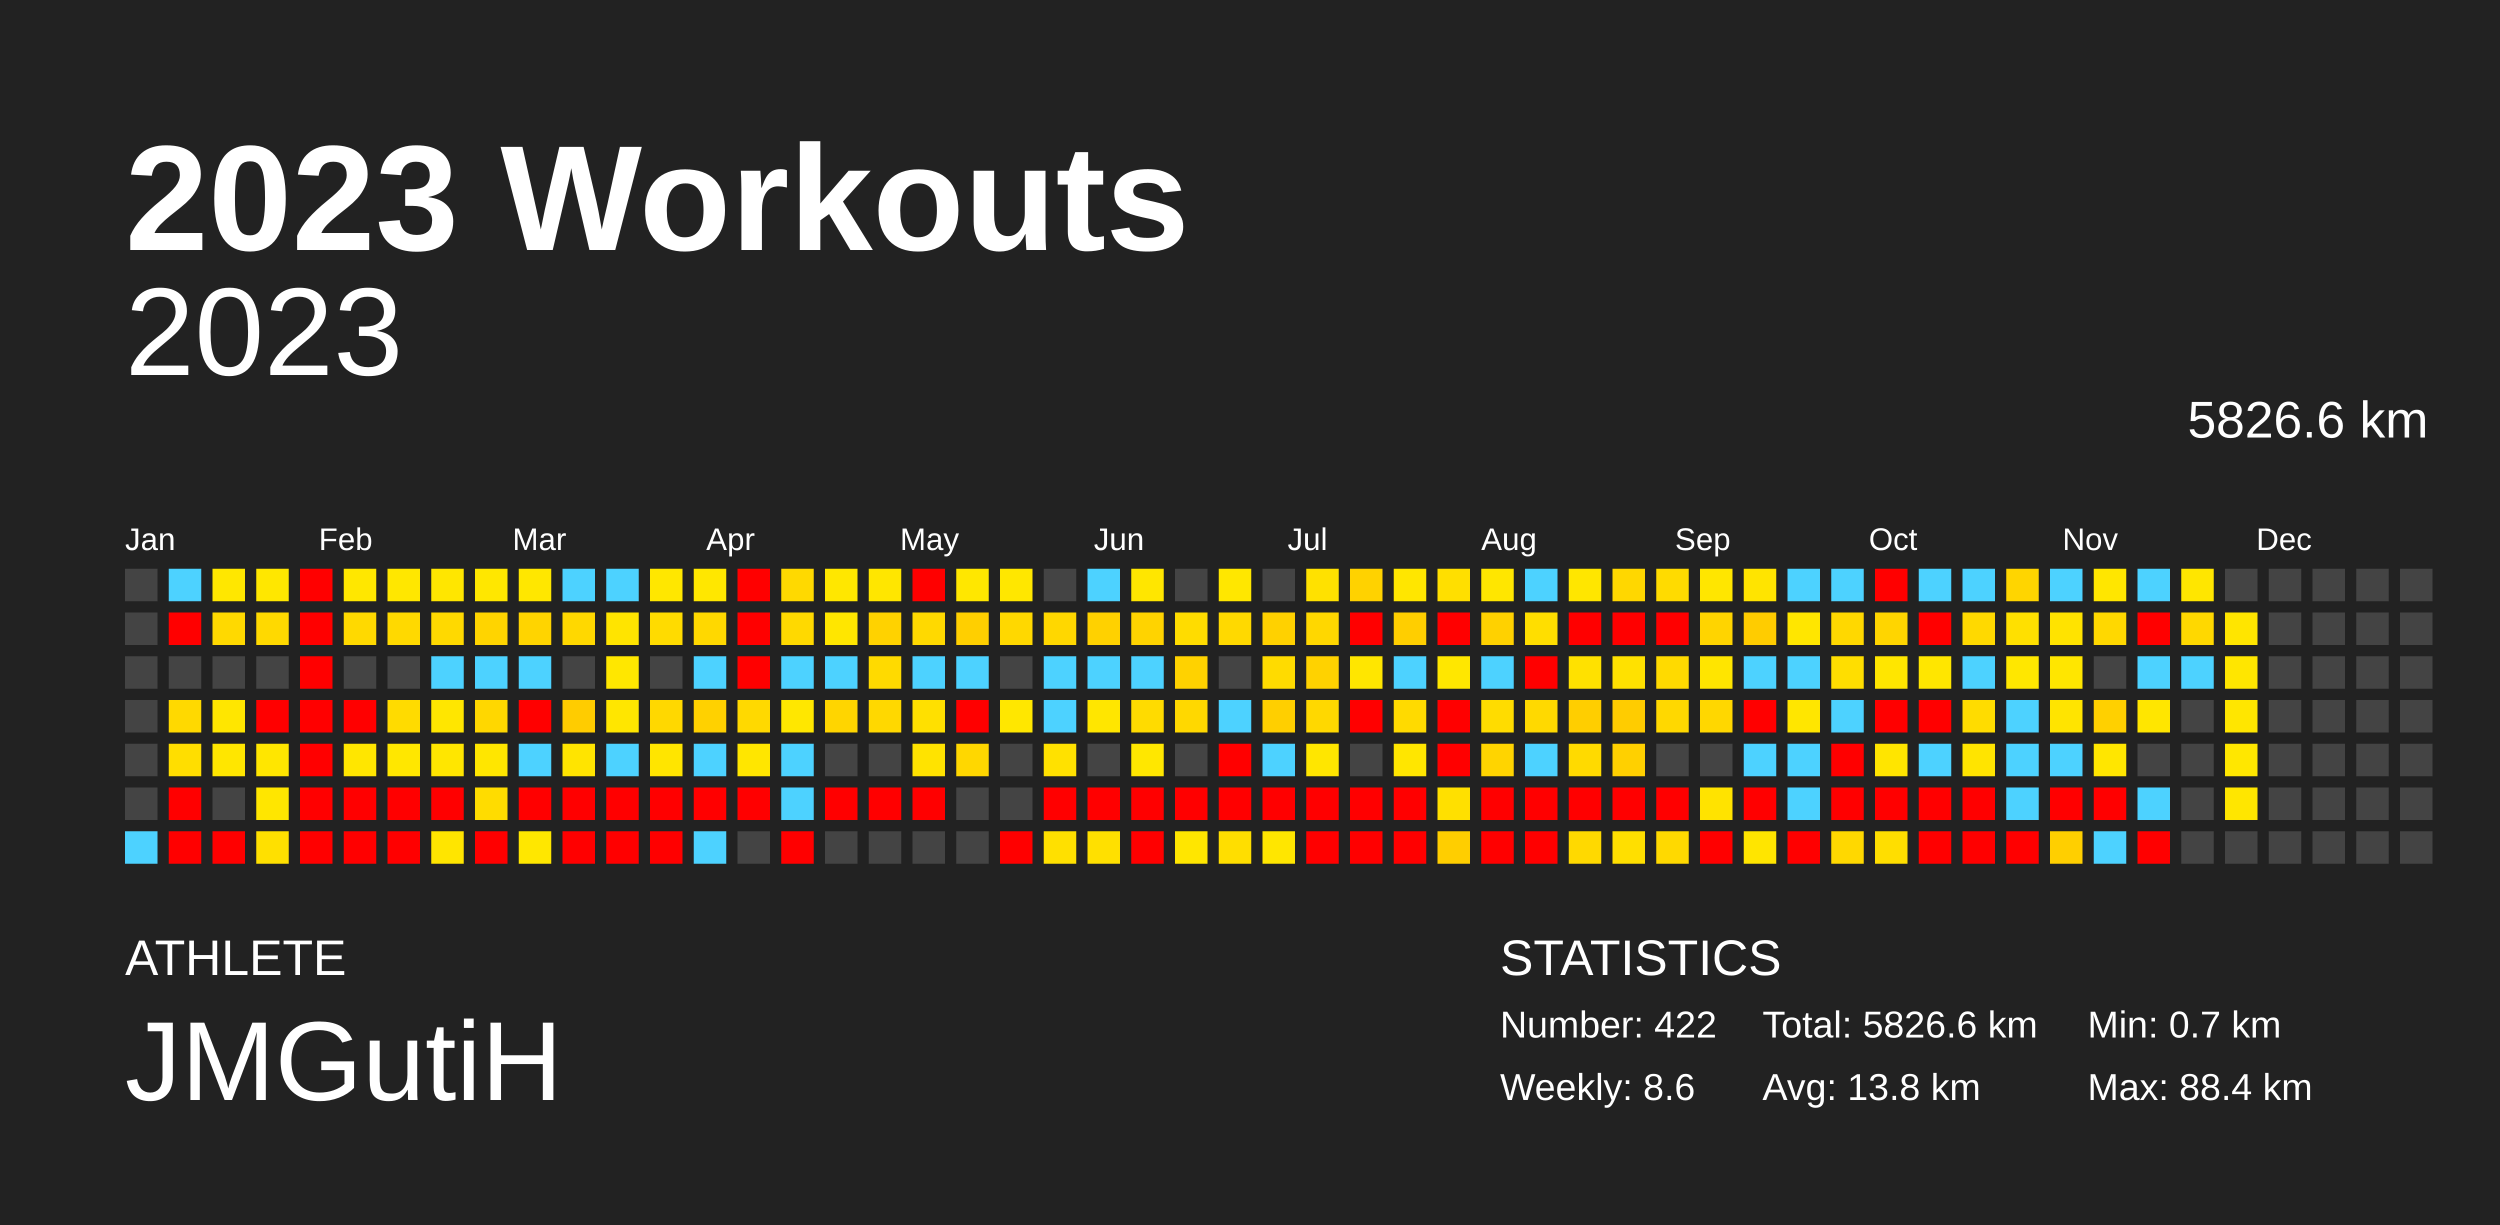
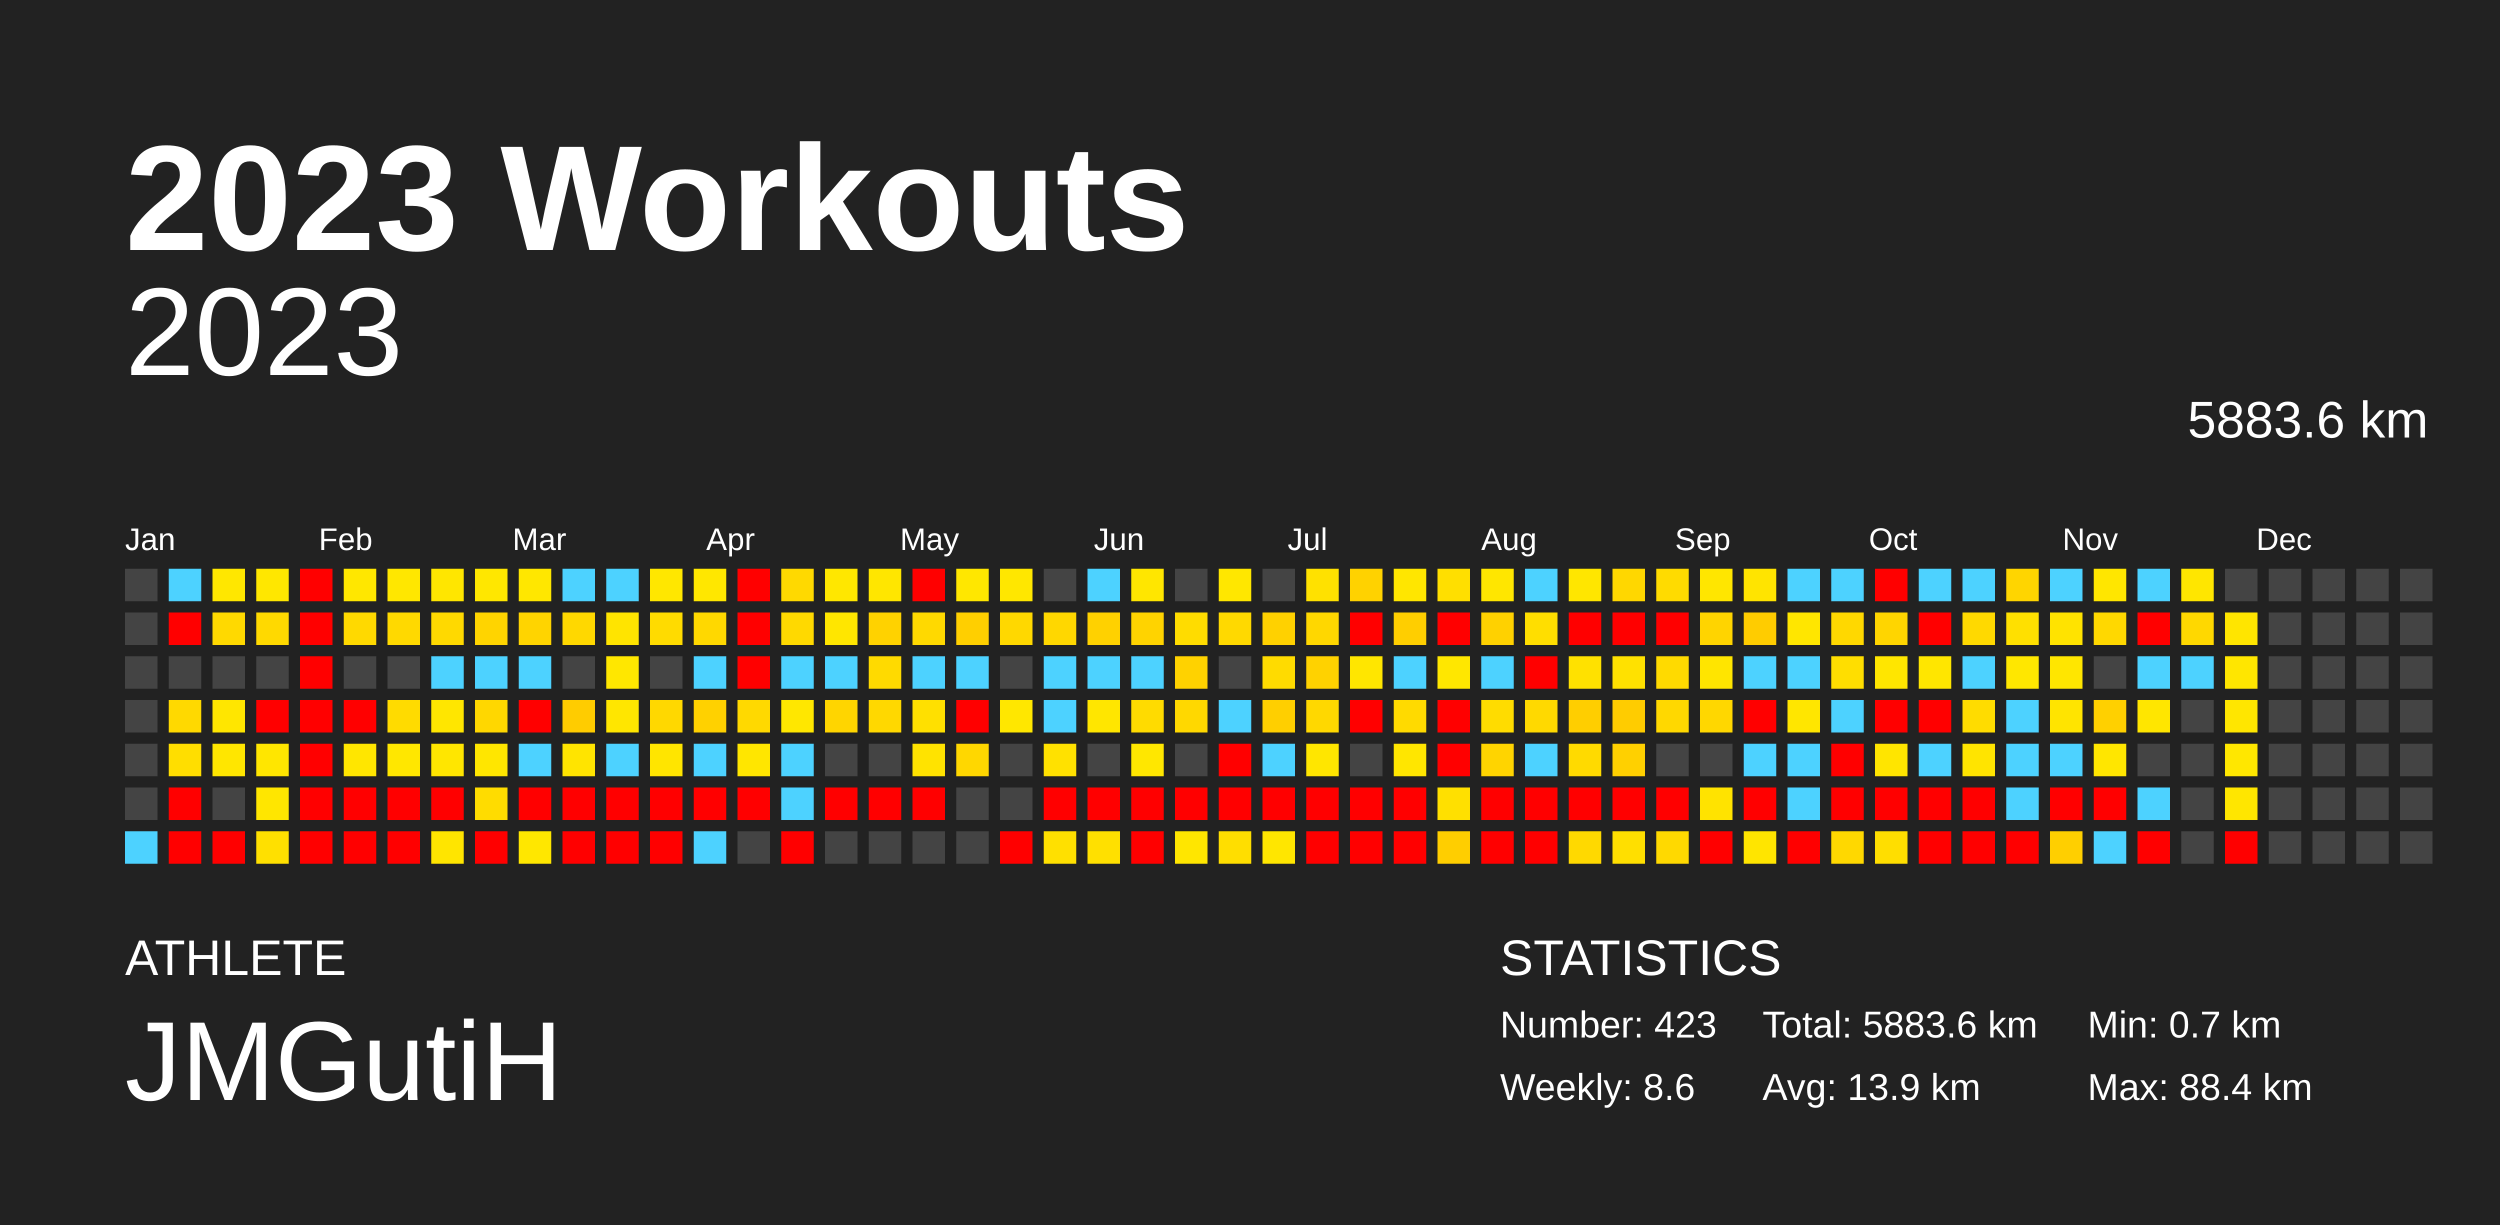
<svg xmlns="http://www.w3.org/2000/svg" baseProfile="full" height="98mm" version="1.1" viewBox="0,0,200,98" width="200mm">
  <defs />
  <rect fill="#222222" height="98" width="200" x="0" y="0" />
  <text fill="#FFFFFF" style="font-size:12px; font-family:Arial; font-weight:bold;" x="10" y="20">2023 Workouts</text>
  <text fill="#FFFFFF" style="font-size:4px; font-family:Arial" x="10" y="78">ATHLETE</text>
  <text fill="#FFFFFF" style="font-size:9px; font-family:Arial" x="10" y="88">JMGutiH</text>
  <text fill="#FFFFFF" style="font-size:4px; font-family:Arial" x="120" y="78">STATISTICS</text>
-   <text fill="#FFFFFF" style="font-size:3px; font-family:Arial" x="120" y="83">Number: 422</text>
+   <text fill="#FFFFFF" style="font-size:3px; font-family:Arial" x="120" y="83">Number: 423</text>
  <text fill="#FFFFFF" style="font-size:3px; font-family:Arial" x="120" y="88">Weekly: 8.6</text>
-   <text fill="#FFFFFF" style="font-size:3px; font-family:Arial" x="141" y="83">Total: 5826.6 km</text>
-   <text fill="#FFFFFF" style="font-size:3px; font-family:Arial" x="141" y="88">Avg: 13.8 km</text>
+   <text fill="#FFFFFF" style="font-size:3px; font-family:Arial" x="141" y="83">Total: 5883.6 km</text>
+   <text fill="#FFFFFF" style="font-size:3px; font-family:Arial" x="141" y="88">Avg: 13.9 km</text>
  <text fill="#FFFFFF" style="font-size:3px; font-family:Arial" x="167" y="83">Min: 0.7 km</text>
  <text fill="#FFFFFF" style="font-size:3px; font-family:Arial" x="167" y="88">Max: 88.4 km</text>
  <text alignment-baseline="hanging" fill="#FFFFFF" style="font-size:10.0px; font-family:Arial;" x="10" y="30">2023</text>
-   <text alignment-baseline="hanging" fill="#FFFFFF" style="font-size:4.125px; font-family:Arial;" x="175" y="35">5826.6 km</text>
+   <text alignment-baseline="hanging" fill="#FFFFFF" style="font-size:4.125px; font-family:Arial;" x="175" y="35">5883.6 km</text>
  <text fill="#FFFFFF" style="font-size:2.5px; font-family:Arial" x="10.0" y="44">Jan</text>
  <text fill="#FFFFFF" style="font-size:2.5px; font-family:Arial" x="25.5" y="44">Feb</text>
  <text fill="#FFFFFF" style="font-size:2.5px; font-family:Arial" x="41.0" y="44">Mar</text>
  <text fill="#FFFFFF" style="font-size:2.5px; font-family:Arial" x="56.5" y="44">Apr</text>
  <text fill="#FFFFFF" style="font-size:2.5px; font-family:Arial" x="72.0" y="44">May</text>
  <text fill="#FFFFFF" style="font-size:2.5px; font-family:Arial" x="87.5" y="44">Jun</text>
  <text fill="#FFFFFF" style="font-size:2.5px; font-family:Arial" x="103.0" y="44">Jul</text>
  <text fill="#FFFFFF" style="font-size:2.5px; font-family:Arial" x="118.5" y="44">Aug</text>
  <text fill="#FFFFFF" style="font-size:2.5px; font-family:Arial" x="134.0" y="44">Sep</text>
  <text fill="#FFFFFF" style="font-size:2.5px; font-family:Arial" x="149.5" y="44">Oct</text>
  <text fill="#FFFFFF" style="font-size:2.5px; font-family:Arial" x="165.0" y="44">Nov</text>
  <text fill="#FFFFFF" style="font-size:2.5px; font-family:Arial" x="180.5" y="44">Dec</text>
  <rect fill="#444444" height="2.6" width="2.6" x="10.0" y="45.5" />
  <rect fill="#444444" height="2.6" width="2.6" x="10.0" y="49.0" />
  <rect fill="#444444" height="2.6" width="2.6" x="10.0" y="52.5" />
  <rect fill="#444444" height="2.6" width="2.6" x="10.0" y="56.0" />
  <rect fill="#444444" height="2.6" width="2.6" x="10.0" y="59.5" />
  <rect fill="#444444" height="2.6" width="2.6" x="10.0" y="63.0" />
  <rect fill="#4dd2ff" height="2.6" width="2.6" x="10.0" y="66.5" />
  <rect fill="#4dd2ff" height="2.6" width="2.6" x="13.5" y="45.5" />
  <rect fill="red" height="2.6" width="2.6" x="13.5" y="49.0" />
  <rect fill="#444444" height="2.6" width="2.6" x="13.5" y="52.5" />
  <rect fill="#ffd900" height="2.6" width="2.6" x="13.5" y="56.0" />
  <rect fill="#ffde00" height="2.6" width="2.6" x="13.5" y="59.5" />
  <rect fill="red" height="2.6" width="2.6" x="13.5" y="63.0" />
  <rect fill="red" height="2.6" width="2.6" x="13.5" y="66.5" />
  <rect fill="#ffe700" height="2.6" width="2.6" x="17.0" y="45.5" />
  <rect fill="#ffd900" height="2.6" width="2.6" x="17.0" y="49.0" />
  <rect fill="#444444" height="2.6" width="2.6" x="17.0" y="52.5" />
  <rect fill="#ffe600" height="2.6" width="2.6" x="17.0" y="56.0" />
  <rect fill="#ffe600" height="2.6" width="2.6" x="17.0" y="59.5" />
  <rect fill="#444444" height="2.6" width="2.6" x="17.0" y="63.0" />
  <rect fill="red" height="2.6" width="2.6" x="17.0" y="66.5" />
  <rect fill="#ffe700" height="2.6" width="2.6" x="20.5" y="45.5" />
  <rect fill="#ffd900" height="2.6" width="2.6" x="20.5" y="49.0" />
  <rect fill="#444444" height="2.6" width="2.6" x="20.5" y="52.5" />
  <rect fill="red" height="2.6" width="2.6" x="20.5" y="56.0" />
  <rect fill="#ffe600" height="2.6" width="2.6" x="20.5" y="59.5" />
  <rect fill="#ffe600" height="2.6" width="2.6" x="20.5" y="63.0" />
  <rect fill="#ffe000" height="2.6" width="2.6" x="20.5" y="66.5" />
  <rect fill="red" height="2.6" width="2.6" x="24.0" y="45.5" />
  <rect fill="red" height="2.6" width="2.6" x="24.0" y="49.0" />
  <rect fill="red" height="2.6" width="2.6" x="24.0" y="52.5" />
  <rect fill="red" height="2.6" width="2.6" x="24.0" y="56.0" />
  <rect fill="red" height="2.6" width="2.6" x="24.0" y="59.5" />
  <rect fill="red" height="2.6" width="2.6" x="24.0" y="63.0" />
  <rect fill="red" height="2.6" width="2.6" x="24.0" y="66.5" />
  <rect fill="#ffe700" height="2.6" width="2.6" x="27.5" y="45.5" />
  <rect fill="#ffd900" height="2.6" width="2.6" x="27.5" y="49.0" />
  <rect fill="#444444" height="2.6" width="2.6" x="27.5" y="52.5" />
  <rect fill="red" height="2.6" width="2.6" x="27.5" y="56.0" />
  <rect fill="#ffe600" height="2.6" width="2.6" x="27.5" y="59.5" />
  <rect fill="red" height="2.6" width="2.6" x="27.5" y="63.0" />
  <rect fill="red" height="2.6" width="2.6" x="27.5" y="66.5" />
  <rect fill="#ffe700" height="2.6" width="2.6" x="31.0" y="45.5" />
  <rect fill="#ffd900" height="2.6" width="2.6" x="31.0" y="49.0" />
  <rect fill="#444444" height="2.6" width="2.6" x="31.0" y="52.5" />
  <rect fill="#ffdb00" height="2.6" width="2.6" x="31.0" y="56.0" />
  <rect fill="#ffe700" height="2.6" width="2.6" x="31.0" y="59.5" />
  <rect fill="red" height="2.6" width="2.6" x="31.0" y="63.0" />
  <rect fill="red" height="2.6" width="2.6" x="31.0" y="66.5" />
  <rect fill="#ffe600" height="2.6" width="2.6" x="34.5" y="45.5" />
  <rect fill="#ffd900" height="2.6" width="2.6" x="34.5" y="49.0" />
  <rect fill="#4dd2ff" height="2.6" width="2.6" x="34.5" y="52.5" />
  <rect fill="#ffe600" height="2.6" width="2.6" x="34.5" y="56.0" />
  <rect fill="#ffe600" height="2.6" width="2.6" x="34.5" y="59.5" />
  <rect fill="red" height="2.6" width="2.6" x="34.5" y="63.0" />
  <rect fill="#ffe500" height="2.6" width="2.6" x="34.5" y="66.5" />
  <rect fill="#ffe700" height="2.6" width="2.6" x="38.0" y="45.5" />
  <rect fill="#ffd400" height="2.6" width="2.6" x="38.0" y="49.0" />
  <rect fill="#4dd2ff" height="2.6" width="2.6" x="38.0" y="52.5" />
  <rect fill="#ffd700" height="2.6" width="2.6" x="38.0" y="56.0" />
  <rect fill="#ffe600" height="2.6" width="2.6" x="38.0" y="59.5" />
  <rect fill="#ffdc00" height="2.6" width="2.6" x="38.0" y="63.0" />
  <rect fill="red" height="2.6" width="2.6" x="38.0" y="66.5" />
  <rect fill="#ffe700" height="2.6" width="2.6" x="41.5" y="45.5" />
  <rect fill="#ffd400" height="2.6" width="2.6" x="41.5" y="49.0" />
  <rect fill="#4dd2ff" height="2.6" width="2.6" x="41.5" y="52.5" />
  <rect fill="red" height="2.6" width="2.6" x="41.5" y="56.0" />
  <rect fill="#4dd2ff" height="2.6" width="2.6" x="41.5" y="59.5" />
  <rect fill="red" height="2.6" width="2.6" x="41.5" y="63.0" />
  <rect fill="#ffe700" height="2.6" width="2.6" x="41.5" y="66.5" />
  <rect fill="#4dd2ff" height="2.6" width="2.6" x="45.0" y="45.5" />
  <rect fill="#ffd800" height="2.6" width="2.6" x="45.0" y="49.0" />
  <rect fill="#444444" height="2.6" width="2.6" x="45.0" y="52.5" />
  <rect fill="#ffcc00" height="2.6" width="2.6" x="45.0" y="56.0" />
  <rect fill="#ffe400" height="2.6" width="2.6" x="45.0" y="59.5" />
  <rect fill="red" height="2.6" width="2.6" x="45.0" y="63.0" />
  <rect fill="red" height="2.6" width="2.6" x="45.0" y="66.5" />
  <rect fill="#4dd2ff" height="2.6" width="2.6" x="48.5" y="45.5" />
  <rect fill="#ffe400" height="2.6" width="2.6" x="48.5" y="49.0" />
  <rect fill="#ffe700" height="2.6" width="2.6" x="48.5" y="52.5" />
  <rect fill="#ffe600" height="2.6" width="2.6" x="48.5" y="56.0" />
  <rect fill="#4dd2ff" height="2.6" width="2.6" x="48.5" y="59.5" />
  <rect fill="red" height="2.6" width="2.6" x="48.5" y="63.0" />
  <rect fill="red" height="2.6" width="2.6" x="48.5" y="66.5" />
  <rect fill="#ffe700" height="2.6" width="2.6" x="52.0" y="45.5" />
  <rect fill="#ffdb00" height="2.6" width="2.6" x="52.0" y="49.0" />
  <rect fill="#444444" height="2.6" width="2.6" x="52.0" y="52.5" />
  <rect fill="#ffd800" height="2.6" width="2.6" x="52.0" y="56.0" />
  <rect fill="#ffe500" height="2.6" width="2.6" x="52.0" y="59.5" />
  <rect fill="red" height="2.6" width="2.6" x="52.0" y="63.0" />
  <rect fill="red" height="2.6" width="2.6" x="52.0" y="66.5" />
  <rect fill="#ffe700" height="2.6" width="2.6" x="55.5" y="45.5" />
  <rect fill="#ffd800" height="2.6" width="2.6" x="55.5" y="49.0" />
  <rect fill="#4dd2ff" height="2.6" width="2.6" x="55.5" y="52.5" />
  <rect fill="#ffd100" height="2.6" width="2.6" x="55.5" y="56.0" />
  <rect fill="#4dd2ff" height="2.6" width="2.6" x="55.5" y="59.5" />
  <rect fill="red" height="2.6" width="2.6" x="55.5" y="63.0" />
  <rect fill="#4dd2ff" height="2.6" width="2.6" x="55.5" y="66.5" />
  <rect fill="red" height="2.6" width="2.6" x="59.0" y="45.5" />
  <rect fill="red" height="2.6" width="2.6" x="59.0" y="49.0" />
  <rect fill="red" height="2.6" width="2.6" x="59.0" y="52.5" />
  <rect fill="#ffd900" height="2.6" width="2.6" x="59.0" y="56.0" />
  <rect fill="#ffe600" height="2.6" width="2.6" x="59.0" y="59.5" />
  <rect fill="red" height="2.6" width="2.6" x="59.0" y="63.0" />
  <rect fill="#444444" height="2.6" width="2.6" x="59.0" y="66.5" />
  <rect fill="#ffd900" height="2.6" width="2.6" x="62.5" y="45.5" />
  <rect fill="#ffd900" height="2.6" width="2.6" x="62.5" y="49.0" />
  <rect fill="#4dd2ff" height="2.6" width="2.6" x="62.5" y="52.5" />
  <rect fill="#ffe700" height="2.6" width="2.6" x="62.5" y="56.0" />
  <rect fill="#4dd2ff" height="2.6" width="2.6" x="62.5" y="59.5" />
  <rect fill="#4dd2ff" height="2.6" width="2.6" x="62.5" y="63.0" />
  <rect fill="red" height="2.6" width="2.6" x="62.5" y="66.5" />
  <rect fill="#ffe700" height="2.6" width="2.6" x="66.0" y="45.5" />
  <rect fill="#ffe600" height="2.6" width="2.6" x="66.0" y="49.0" />
  <rect fill="#4dd2ff" height="2.6" width="2.6" x="66.0" y="52.5" />
  <rect fill="#ffd500" height="2.6" width="2.6" x="66.0" y="56.0" />
  <rect fill="#444444" height="2.6" width="2.6" x="66.0" y="59.5" />
  <rect fill="red" height="2.6" width="2.6" x="66.0" y="63.0" />
  <rect fill="#444444" height="2.6" width="2.6" x="66.0" y="66.5" />
  <rect fill="#ffe600" height="2.6" width="2.6" x="69.5" y="45.5" />
  <rect fill="#ffd200" height="2.6" width="2.6" x="69.5" y="49.0" />
  <rect fill="#ffda00" height="2.6" width="2.6" x="69.5" y="52.5" />
  <rect fill="#ffd800" height="2.6" width="2.6" x="69.5" y="56.0" />
  <rect fill="#444444" height="2.6" width="2.6" x="69.5" y="59.5" />
  <rect fill="red" height="2.6" width="2.6" x="69.5" y="63.0" />
  <rect fill="#444444" height="2.6" width="2.6" x="69.5" y="66.5" />
  <rect fill="red" height="2.6" width="2.6" x="73.0" y="45.5" />
  <rect fill="#ffd900" height="2.6" width="2.6" x="73.0" y="49.0" />
  <rect fill="#4dd2ff" height="2.6" width="2.6" x="73.0" y="52.5" />
  <rect fill="#ffe000" height="2.6" width="2.6" x="73.0" y="56.0" />
  <rect fill="#ffe300" height="2.6" width="2.6" x="73.0" y="59.5" />
  <rect fill="red" height="2.6" width="2.6" x="73.0" y="63.0" />
  <rect fill="#444444" height="2.6" width="2.6" x="73.0" y="66.5" />
  <rect fill="#ffe700" height="2.6" width="2.6" x="76.5" y="45.5" />
  <rect fill="#ffcf00" height="2.6" width="2.6" x="76.5" y="49.0" />
  <rect fill="#4dd2ff" height="2.6" width="2.6" x="76.5" y="52.5" />
  <rect fill="red" height="2.6" width="2.6" x="76.5" y="56.0" />
  <rect fill="#ffd700" height="2.6" width="2.6" x="76.5" y="59.5" />
  <rect fill="#444444" height="2.6" width="2.6" x="76.5" y="63.0" />
  <rect fill="#444444" height="2.6" width="2.6" x="76.5" y="66.5" />
  <rect fill="#ffe700" height="2.6" width="2.6" x="80.0" y="45.5" />
  <rect fill="#ffd800" height="2.6" width="2.6" x="80.0" y="49.0" />
  <rect fill="#444444" height="2.6" width="2.6" x="80.0" y="52.5" />
  <rect fill="#ffe700" height="2.6" width="2.6" x="80.0" y="56.0" />
  <rect fill="#444444" height="2.6" width="2.6" x="80.0" y="59.5" />
  <rect fill="#444444" height="2.6" width="2.6" x="80.0" y="63.0" />
  <rect fill="red" height="2.6" width="2.6" x="80.0" y="66.5" />
  <rect fill="#444444" height="2.6" width="2.6" x="83.5" y="45.5" />
  <rect fill="#ffd700" height="2.6" width="2.6" x="83.5" y="49.0" />
  <rect fill="#4dd2ff" height="2.6" width="2.6" x="83.5" y="52.5" />
  <rect fill="#4dd2ff" height="2.6" width="2.6" x="83.5" y="56.0" />
  <rect fill="#ffe100" height="2.6" width="2.6" x="83.5" y="59.5" />
  <rect fill="red" height="2.6" width="2.6" x="83.5" y="63.0" />
  <rect fill="#ffe000" height="2.6" width="2.6" x="83.5" y="66.5" />
  <rect fill="#4dd2ff" height="2.6" width="2.6" x="87.0" y="45.5" />
  <rect fill="#ffd100" height="2.6" width="2.6" x="87.0" y="49.0" />
  <rect fill="#4dd2ff" height="2.6" width="2.6" x="87.0" y="52.5" />
  <rect fill="#ffe600" height="2.6" width="2.6" x="87.0" y="56.0" />
  <rect fill="#444444" height="2.6" width="2.6" x="87.0" y="59.5" />
  <rect fill="red" height="2.6" width="2.6" x="87.0" y="63.0" />
  <rect fill="#ffe000" height="2.6" width="2.6" x="87.0" y="66.5" />
  <rect fill="#ffe600" height="2.6" width="2.6" x="90.5" y="45.5" />
  <rect fill="#ffd300" height="2.6" width="2.6" x="90.5" y="49.0" />
  <rect fill="#4dd2ff" height="2.6" width="2.6" x="90.5" y="52.5" />
  <rect fill="#ffdb00" height="2.6" width="2.6" x="90.5" y="56.0" />
  <rect fill="#ffe700" height="2.6" width="2.6" x="90.5" y="59.5" />
  <rect fill="red" height="2.6" width="2.6" x="90.5" y="63.0" />
  <rect fill="red" height="2.6" width="2.6" x="90.5" y="66.5" />
  <rect fill="#444444" height="2.6" width="2.6" x="94.0" y="45.5" />
  <rect fill="#ffdc00" height="2.6" width="2.6" x="94.0" y="49.0" />
  <rect fill="#ffd200" height="2.6" width="2.6" x="94.0" y="52.5" />
  <rect fill="#ffd800" height="2.6" width="2.6" x="94.0" y="56.0" />
  <rect fill="#444444" height="2.6" width="2.6" x="94.0" y="59.5" />
  <rect fill="red" height="2.6" width="2.6" x="94.0" y="63.0" />
  <rect fill="#ffe600" height="2.6" width="2.6" x="94.0" y="66.5" />
  <rect fill="#ffe700" height="2.6" width="2.6" x="97.5" y="45.5" />
  <rect fill="#ffd900" height="2.6" width="2.6" x="97.5" y="49.0" />
  <rect fill="#444444" height="2.6" width="2.6" x="97.5" y="52.5" />
  <rect fill="#4dd2ff" height="2.6" width="2.6" x="97.5" y="56.0" />
  <rect fill="red" height="2.6" width="2.6" x="97.5" y="59.5" />
  <rect fill="red" height="2.6" width="2.6" x="97.5" y="63.0" />
  <rect fill="#ffde00" height="2.6" width="2.6" x="97.5" y="66.5" />
  <rect fill="#444444" height="2.6" width="2.6" x="101.0" y="45.5" />
  <rect fill="#ffd100" height="2.6" width="2.6" x="101.0" y="49.0" />
  <rect fill="#ffdb00" height="2.6" width="2.6" x="101.0" y="52.5" />
  <rect fill="#ffcf00" height="2.6" width="2.6" x="101.0" y="56.0" />
  <rect fill="#4dd2ff" height="2.6" width="2.6" x="101.0" y="59.5" />
  <rect fill="red" height="2.6" width="2.6" x="101.0" y="63.0" />
  <rect fill="#ffe600" height="2.6" width="2.6" x="101.0" y="66.5" />
  <rect fill="#ffe100" height="2.6" width="2.6" x="104.5" y="45.5" />
  <rect fill="#ffd700" height="2.6" width="2.6" x="104.5" y="49.0" />
  <rect fill="#ffd200" height="2.6" width="2.6" x="104.5" y="52.5" />
  <rect fill="#ffd800" height="2.6" width="2.6" x="104.5" y="56.0" />
  <rect fill="#ffe600" height="2.6" width="2.6" x="104.5" y="59.5" />
  <rect fill="red" height="2.6" width="2.6" x="104.5" y="63.0" />
  <rect fill="red" height="2.6" width="2.6" x="104.5" y="66.5" />
  <rect fill="#ffd200" height="2.6" width="2.6" x="108.0" y="45.5" />
  <rect fill="red" height="2.6" width="2.6" x="108.0" y="49.0" />
  <rect fill="#ffe600" height="2.6" width="2.6" x="108.0" y="52.5" />
  <rect fill="red" height="2.6" width="2.6" x="108.0" y="56.0" />
  <rect fill="#444444" height="2.6" width="2.6" x="108.0" y="59.5" />
  <rect fill="red" height="2.6" width="2.6" x="108.0" y="63.0" />
  <rect fill="red" height="2.6" width="2.6" x="108.0" y="66.5" />
  <rect fill="#ffe600" height="2.6" width="2.6" x="111.5" y="45.5" />
  <rect fill="#ffce00" height="2.6" width="2.6" x="111.5" y="49.0" />
  <rect fill="#4dd2ff" height="2.6" width="2.6" x="111.5" y="52.5" />
  <rect fill="#ffda00" height="2.6" width="2.6" x="111.5" y="56.0" />
  <rect fill="#ffe600" height="2.6" width="2.6" x="111.5" y="59.5" />
  <rect fill="red" height="2.6" width="2.6" x="111.5" y="63.0" />
  <rect fill="red" height="2.6" width="2.6" x="111.5" y="66.5" />
  <rect fill="#ffdf00" height="2.6" width="2.6" x="115.0" y="45.5" />
  <rect fill="red" height="2.6" width="2.6" x="115.0" y="49.0" />
  <rect fill="#ffe700" height="2.6" width="2.6" x="115.0" y="52.5" />
  <rect fill="red" height="2.6" width="2.6" x="115.0" y="56.0" />
  <rect fill="red" height="2.6" width="2.6" x="115.0" y="59.5" />
  <rect fill="#ffe000" height="2.6" width="2.6" x="115.0" y="63.0" />
  <rect fill="#ffce00" height="2.6" width="2.6" x="115.0" y="66.5" />
  <rect fill="#ffe600" height="2.6" width="2.6" x="118.5" y="45.5" />
  <rect fill="#ffd100" height="2.6" width="2.6" x="118.5" y="49.0" />
  <rect fill="#4dd2ff" height="2.6" width="2.6" x="118.5" y="52.5" />
  <rect fill="#ffdc00" height="2.6" width="2.6" x="118.5" y="56.0" />
  <rect fill="#ffd400" height="2.6" width="2.6" x="118.5" y="59.5" />
  <rect fill="red" height="2.6" width="2.6" x="118.5" y="63.0" />
  <rect fill="red" height="2.6" width="2.6" x="118.5" y="66.5" />
  <rect fill="#4dd2ff" height="2.6" width="2.6" x="122.0" y="45.5" />
  <rect fill="#ffde00" height="2.6" width="2.6" x="122.0" y="49.0" />
  <rect fill="red" height="2.6" width="2.6" x="122.0" y="52.5" />
  <rect fill="#ffd900" height="2.6" width="2.6" x="122.0" y="56.0" />
  <rect fill="#4dd2ff" height="2.6" width="2.6" x="122.0" y="59.5" />
  <rect fill="red" height="2.6" width="2.6" x="122.0" y="63.0" />
  <rect fill="red" height="2.6" width="2.6" x="122.0" y="66.5" />
  <rect fill="#ffe600" height="2.6" width="2.6" x="125.5" y="45.5" />
  <rect fill="red" height="2.6" width="2.6" x="125.5" y="49.0" />
  <rect fill="#ffe100" height="2.6" width="2.6" x="125.5" y="52.5" />
  <rect fill="#ffce00" height="2.6" width="2.6" x="125.5" y="56.0" />
  <rect fill="#ffda00" height="2.6" width="2.6" x="125.5" y="59.5" />
  <rect fill="red" height="2.6" width="2.6" x="125.5" y="63.0" />
  <rect fill="#ffd900" height="2.6" width="2.6" x="125.5" y="66.5" />
  <rect fill="#ffd700" height="2.6" width="2.6" x="129.0" y="45.5" />
  <rect fill="red" height="2.6" width="2.6" x="129.0" y="49.0" />
  <rect fill="#ffe100" height="2.6" width="2.6" x="129.0" y="52.5" />
  <rect fill="#ffcc00" height="2.6" width="2.6" x="129.0" y="56.0" />
  <rect fill="#ffd000" height="2.6" width="2.6" x="129.0" y="59.5" />
  <rect fill="red" height="2.6" width="2.6" x="129.0" y="63.0" />
  <rect fill="#ffdf00" height="2.6" width="2.6" x="129.0" y="66.5" />
  <rect fill="#ffdb00" height="2.6" width="2.6" x="132.5" y="45.5" />
  <rect fill="red" height="2.6" width="2.6" x="132.5" y="49.0" />
  <rect fill="#ffda00" height="2.6" width="2.6" x="132.5" y="52.5" />
  <rect fill="#ffd800" height="2.6" width="2.6" x="132.5" y="56.0" />
  <rect fill="#444444" height="2.6" width="2.6" x="132.5" y="59.5" />
  <rect fill="red" height="2.6" width="2.6" x="132.5" y="63.0" />
  <rect fill="#ffd900" height="2.6" width="2.6" x="132.5" y="66.5" />
  <rect fill="#ffe600" height="2.6" width="2.6" x="136.0" y="45.5" />
  <rect fill="#ffd400" height="2.6" width="2.6" x="136.0" y="49.0" />
  <rect fill="#ffe500" height="2.6" width="2.6" x="136.0" y="52.5" />
  <rect fill="#ffd700" height="2.6" width="2.6" x="136.0" y="56.0" />
  <rect fill="#444444" height="2.6" width="2.6" x="136.0" y="59.5" />
  <rect fill="#ffe300" height="2.6" width="2.6" x="136.0" y="63.0" />
  <rect fill="red" height="2.6" width="2.6" x="136.0" y="66.5" />
  <rect fill="#ffe400" height="2.6" width="2.6" x="139.5" y="45.5" />
  <rect fill="#ffcc00" height="2.6" width="2.6" x="139.5" y="49.0" />
  <rect fill="#4dd2ff" height="2.6" width="2.6" x="139.5" y="52.5" />
  <rect fill="red" height="2.6" width="2.6" x="139.5" y="56.0" />
  <rect fill="#4dd2ff" height="2.6" width="2.6" x="139.5" y="59.5" />
  <rect fill="red" height="2.6" width="2.6" x="139.5" y="63.0" />
  <rect fill="#ffe500" height="2.6" width="2.6" x="139.5" y="66.5" />
  <rect fill="#4dd2ff" height="2.6" width="2.6" x="143.0" y="45.5" />
  <rect fill="#ffe600" height="2.6" width="2.6" x="143.0" y="49.0" />
  <rect fill="#4dd2ff" height="2.6" width="2.6" x="143.0" y="52.5" />
  <rect fill="#ffe600" height="2.6" width="2.6" x="143.0" y="56.0" />
  <rect fill="#4dd2ff" height="2.6" width="2.6" x="143.0" y="59.5" />
  <rect fill="#4dd2ff" height="2.6" width="2.6" x="143.0" y="63.0" />
  <rect fill="red" height="2.6" width="2.6" x="143.0" y="66.5" />
  <rect fill="#4dd2ff" height="2.6" width="2.6" x="146.5" y="45.5" />
  <rect fill="#ffd800" height="2.6" width="2.6" x="146.5" y="49.0" />
  <rect fill="#ffde00" height="2.6" width="2.6" x="146.5" y="52.5" />
  <rect fill="#4dd2ff" height="2.6" width="2.6" x="146.5" y="56.0" />
  <rect fill="red" height="2.6" width="2.6" x="146.5" y="59.5" />
  <rect fill="red" height="2.6" width="2.6" x="146.5" y="63.0" />
  <rect fill="#ffd800" height="2.6" width="2.6" x="146.5" y="66.5" />
  <rect fill="red" height="2.6" width="2.6" x="150.0" y="45.5" />
  <rect fill="#ffd500" height="2.6" width="2.6" x="150.0" y="49.0" />
  <rect fill="#ffe600" height="2.6" width="2.6" x="150.0" y="52.5" />
  <rect fill="red" height="2.6" width="2.6" x="150.0" y="56.0" />
  <rect fill="#ffe500" height="2.6" width="2.6" x="150.0" y="59.5" />
  <rect fill="red" height="2.6" width="2.6" x="150.0" y="63.0" />
  <rect fill="#ffde00" height="2.6" width="2.6" x="150.0" y="66.5" />
  <rect fill="#4dd2ff" height="2.6" width="2.6" x="153.5" y="45.5" />
  <rect fill="red" height="2.6" width="2.6" x="153.5" y="49.0" />
  <rect fill="#ffe600" height="2.6" width="2.6" x="153.5" y="52.5" />
  <rect fill="red" height="2.6" width="2.6" x="153.5" y="56.0" />
  <rect fill="#4dd2ff" height="2.6" width="2.6" x="153.5" y="59.5" />
  <rect fill="red" height="2.6" width="2.6" x="153.5" y="63.0" />
  <rect fill="red" height="2.6" width="2.6" x="153.5" y="66.5" />
  <rect fill="#4dd2ff" height="2.6" width="2.6" x="157.0" y="45.5" />
  <rect fill="#ffd900" height="2.6" width="2.6" x="157.0" y="49.0" />
  <rect fill="#4dd2ff" height="2.6" width="2.6" x="157.0" y="52.5" />
  <rect fill="#ffdc00" height="2.6" width="2.6" x="157.0" y="56.0" />
  <rect fill="#ffe400" height="2.6" width="2.6" x="157.0" y="59.5" />
  <rect fill="red" height="2.6" width="2.6" x="157.0" y="63.0" />
  <rect fill="red" height="2.6" width="2.6" x="157.0" y="66.5" />
  <rect fill="#ffd500" height="2.6" width="2.6" x="160.5" y="45.5" />
  <rect fill="#ffe000" height="2.6" width="2.6" x="160.5" y="49.0" />
  <rect fill="#ffe700" height="2.6" width="2.6" x="160.5" y="52.5" />
  <rect fill="#4dd2ff" height="2.6" width="2.6" x="160.5" y="56.0" />
  <rect fill="#4dd2ff" height="2.6" width="2.6" x="160.5" y="59.5" />
  <rect fill="#4dd2ff" height="2.6" width="2.6" x="160.5" y="63.0" />
  <rect fill="red" height="2.6" width="2.6" x="160.5" y="66.5" />
  <rect fill="#4dd2ff" height="2.6" width="2.6" x="164.0" y="45.5" />
  <rect fill="#ffe300" height="2.6" width="2.6" x="164.0" y="49.0" />
  <rect fill="#ffe600" height="2.6" width="2.6" x="164.0" y="52.5" />
  <rect fill="#ffe400" height="2.6" width="2.6" x="164.0" y="56.0" />
  <rect fill="#4dd2ff" height="2.6" width="2.6" x="164.0" y="59.5" />
  <rect fill="red" height="2.6" width="2.6" x="164.0" y="63.0" />
  <rect fill="#ffcf00" height="2.6" width="2.6" x="164.0" y="66.5" />
  <rect fill="#ffe600" height="2.6" width="2.6" x="167.5" y="45.5" />
  <rect fill="#ffd800" height="2.6" width="2.6" x="167.5" y="49.0" />
  <rect fill="#444444" height="2.6" width="2.6" x="167.5" y="52.5" />
  <rect fill="#ffd000" height="2.6" width="2.6" x="167.5" y="56.0" />
  <rect fill="#ffe600" height="2.6" width="2.6" x="167.5" y="59.5" />
  <rect fill="red" height="2.6" width="2.6" x="167.5" y="63.0" />
  <rect fill="#4dd2ff" height="2.6" width="2.6" x="167.5" y="66.5" />
  <rect fill="#4dd2ff" height="2.6" width="2.6" x="171.0" y="45.5" />
  <rect fill="red" height="2.6" width="2.6" x="171.0" y="49.0" />
  <rect fill="#4dd2ff" height="2.6" width="2.6" x="171.0" y="52.5" />
  <rect fill="#ffe600" height="2.6" width="2.6" x="171.0" y="56.0" />
  <rect fill="#444444" height="2.6" width="2.6" x="171.0" y="59.5" />
  <rect fill="#4dd2ff" height="2.6" width="2.6" x="171.0" y="63.0" />
  <rect fill="red" height="2.6" width="2.6" x="171.0" y="66.5" />
  <rect fill="#ffe600" height="2.6" width="2.6" x="174.5" y="45.5" />
  <rect fill="#ffd800" height="2.6" width="2.6" x="174.5" y="49.0" />
  <rect fill="#4dd2ff" height="2.6" width="2.6" x="174.5" y="52.5" />
  <rect fill="#444444" height="2.6" width="2.6" x="174.5" y="56.0" />
  <rect fill="#444444" height="2.6" width="2.6" x="174.5" y="59.5" />
  <rect fill="#444444" height="2.6" width="2.6" x="174.5" y="63.0" />
  <rect fill="#444444" height="2.6" width="2.6" x="174.5" y="66.5" />
  <rect fill="#444444" height="2.6" width="2.6" x="178.0" y="45.5" />
  <rect fill="#ffe500" height="2.6" width="2.6" x="178.0" y="49.0" />
  <rect fill="#ffe600" height="2.6" width="2.6" x="178.0" y="52.5" />
  <rect fill="#ffe600" height="2.6" width="2.6" x="178.0" y="56.0" />
  <rect fill="#ffe700" height="2.6" width="2.6" x="178.0" y="59.5" />
  <rect fill="#ffe600" height="2.6" width="2.6" x="178.0" y="63.0" />
-   <rect fill="#444444" height="2.6" width="2.6" x="178.0" y="66.5" />
+   <rect fill="red" height="2.6" width="2.6" x="178.0" y="66.5" />
  <rect fill="#444444" height="2.6" width="2.6" x="181.5" y="45.5" />
  <rect fill="#444444" height="2.6" width="2.6" x="181.5" y="49.0" />
  <rect fill="#444444" height="2.6" width="2.6" x="181.5" y="52.5" />
  <rect fill="#444444" height="2.6" width="2.6" x="181.5" y="56.0" />
  <rect fill="#444444" height="2.6" width="2.6" x="181.5" y="59.5" />
  <rect fill="#444444" height="2.6" width="2.6" x="181.5" y="63.0" />
  <rect fill="#444444" height="2.6" width="2.6" x="181.5" y="66.5" />
  <rect fill="#444444" height="2.6" width="2.6" x="185.0" y="45.5" />
  <rect fill="#444444" height="2.6" width="2.6" x="185.0" y="49.0" />
  <rect fill="#444444" height="2.6" width="2.6" x="185.0" y="52.5" />
  <rect fill="#444444" height="2.6" width="2.6" x="185.0" y="56.0" />
  <rect fill="#444444" height="2.6" width="2.6" x="185.0" y="59.5" />
  <rect fill="#444444" height="2.6" width="2.6" x="185.0" y="63.0" />
  <rect fill="#444444" height="2.6" width="2.6" x="185.0" y="66.5" />
  <rect fill="#444444" height="2.6" width="2.6" x="188.5" y="45.5" />
  <rect fill="#444444" height="2.6" width="2.6" x="188.5" y="49.0" />
  <rect fill="#444444" height="2.6" width="2.6" x="188.5" y="52.5" />
  <rect fill="#444444" height="2.6" width="2.6" x="188.5" y="56.0" />
  <rect fill="#444444" height="2.6" width="2.6" x="188.5" y="59.5" />
  <rect fill="#444444" height="2.6" width="2.6" x="188.5" y="63.0" />
  <rect fill="#444444" height="2.6" width="2.6" x="188.5" y="66.5" />
  <rect fill="#444444" height="2.6" width="2.6" x="192.0" y="45.5" />
  <rect fill="#444444" height="2.6" width="2.6" x="192.0" y="49.0" />
  <rect fill="#444444" height="2.6" width="2.6" x="192.0" y="52.5" />
  <rect fill="#444444" height="2.6" width="2.6" x="192.0" y="56.0" />
  <rect fill="#444444" height="2.6" width="2.6" x="192.0" y="59.5" />
  <rect fill="#444444" height="2.6" width="2.6" x="192.0" y="63.0" />
  <rect fill="#444444" height="2.6" width="2.6" x="192.0" y="66.5" />
</svg>
